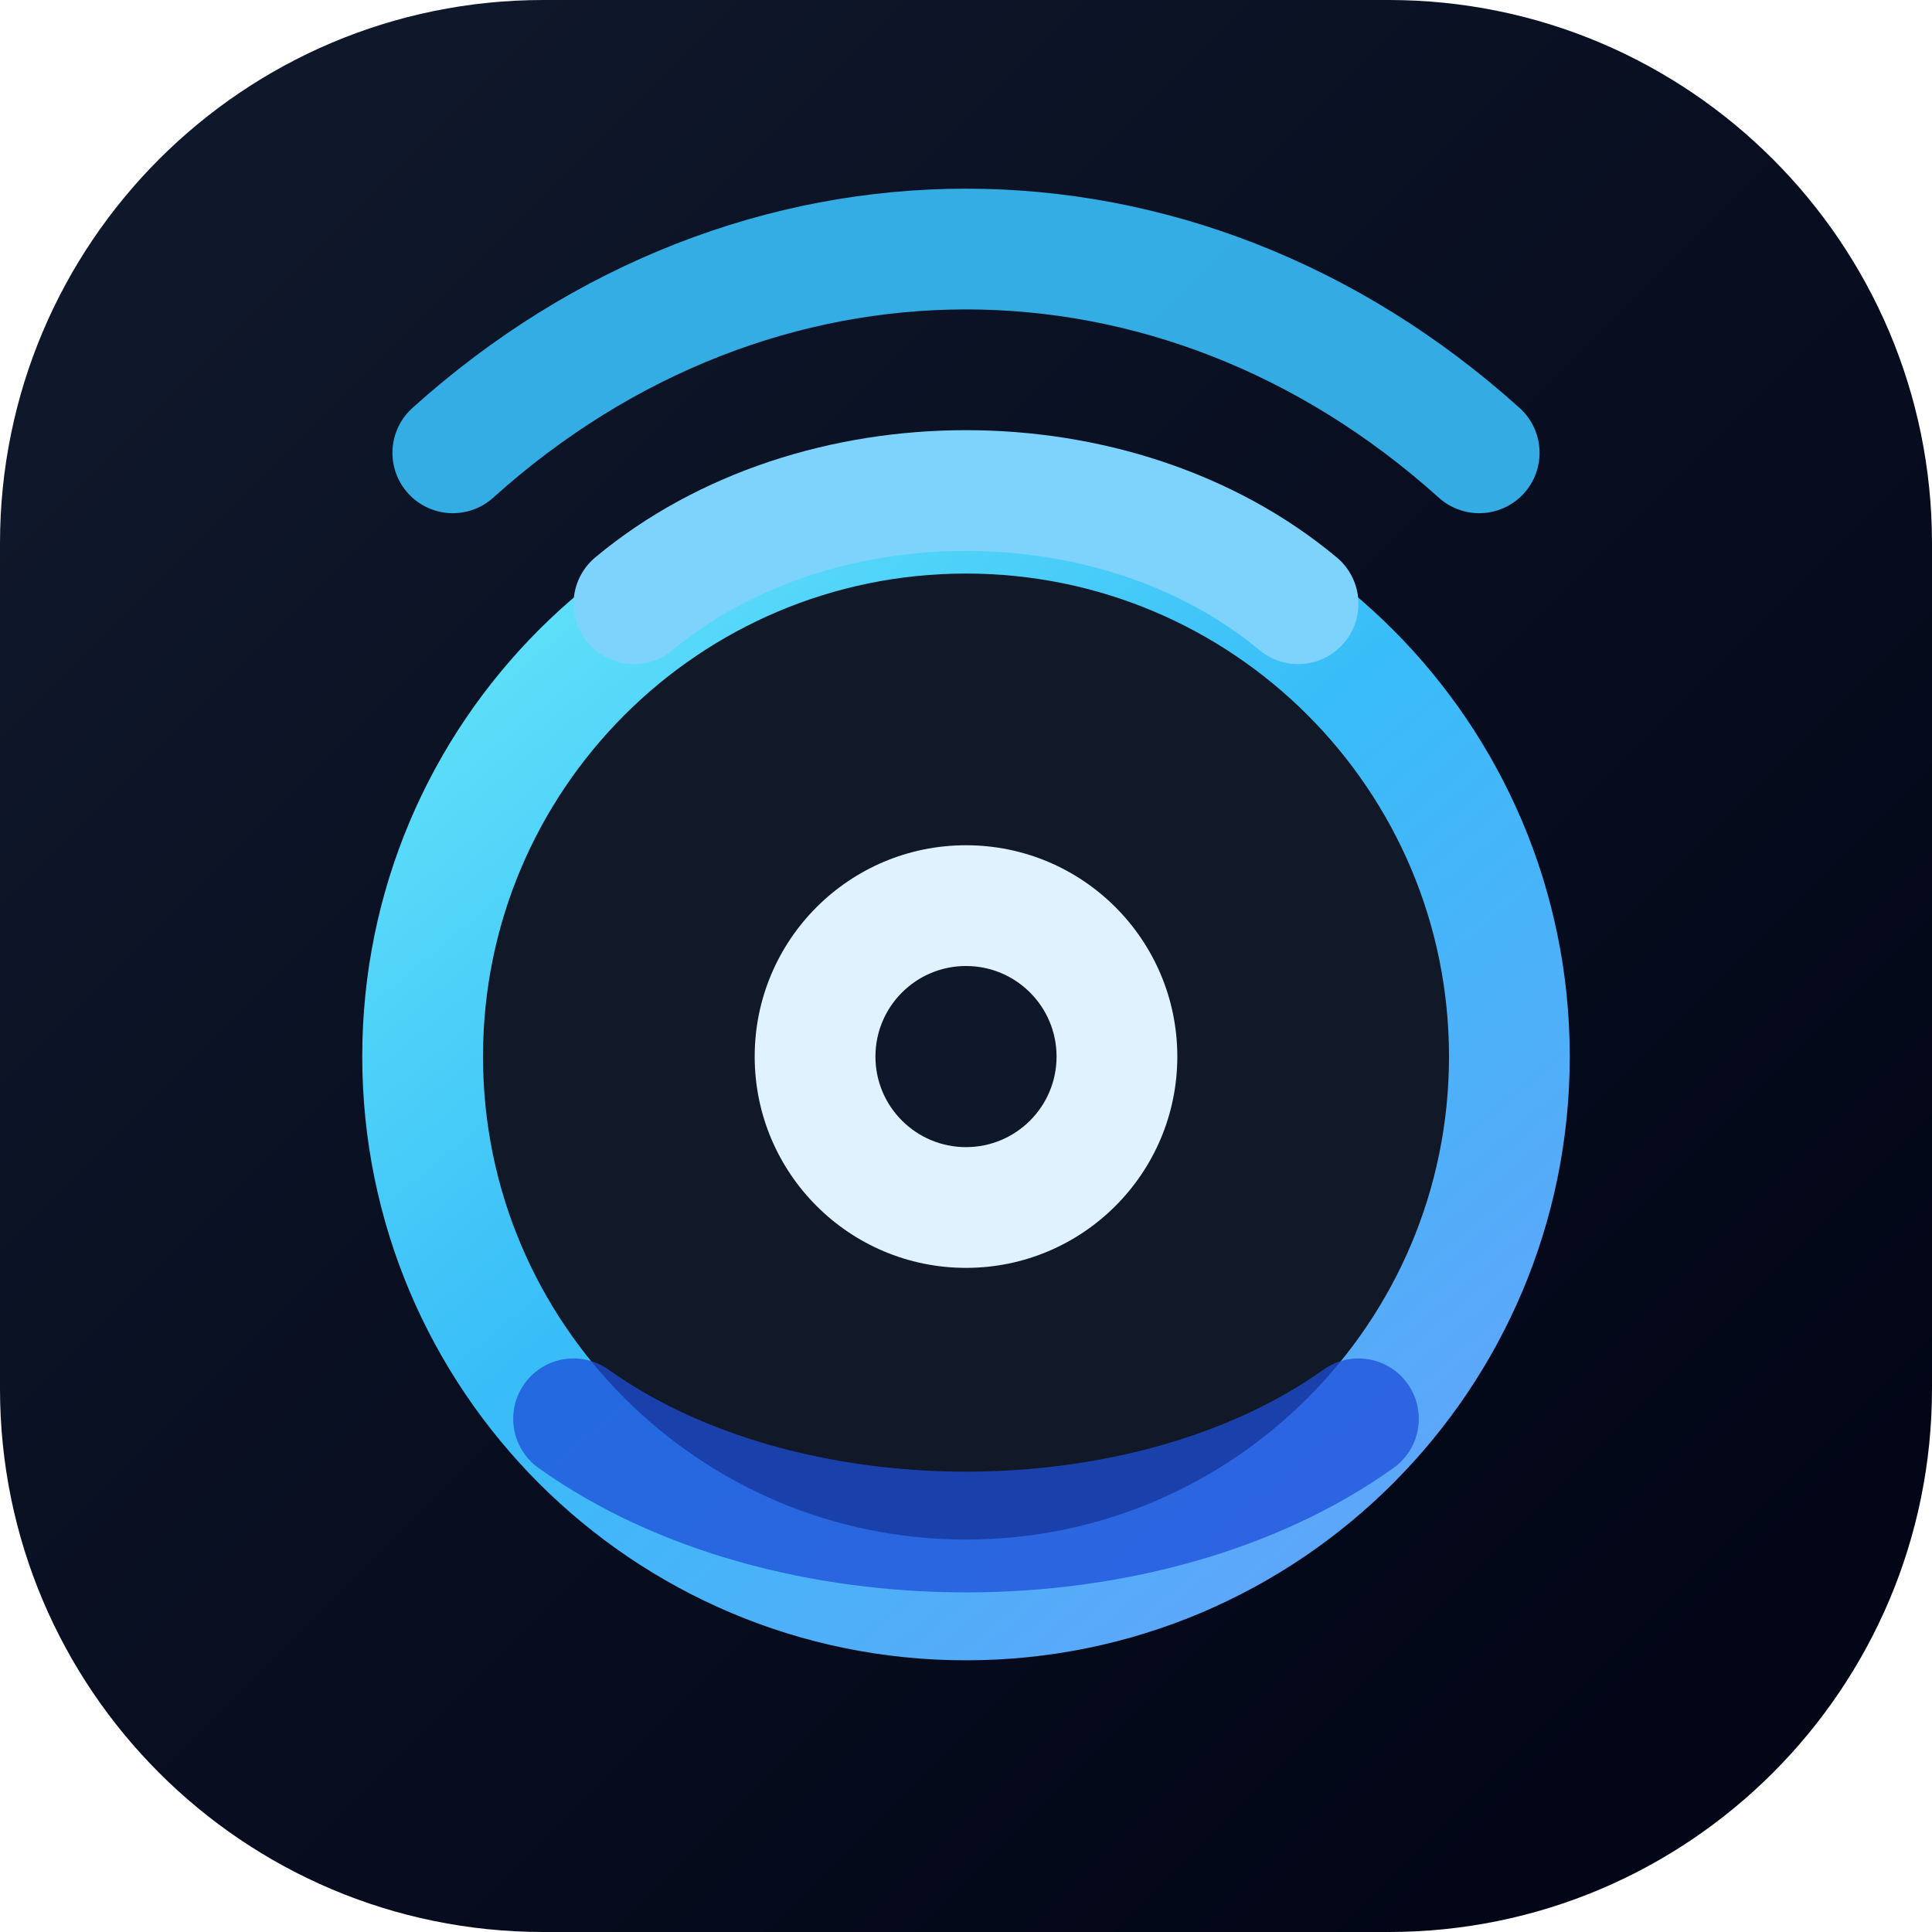
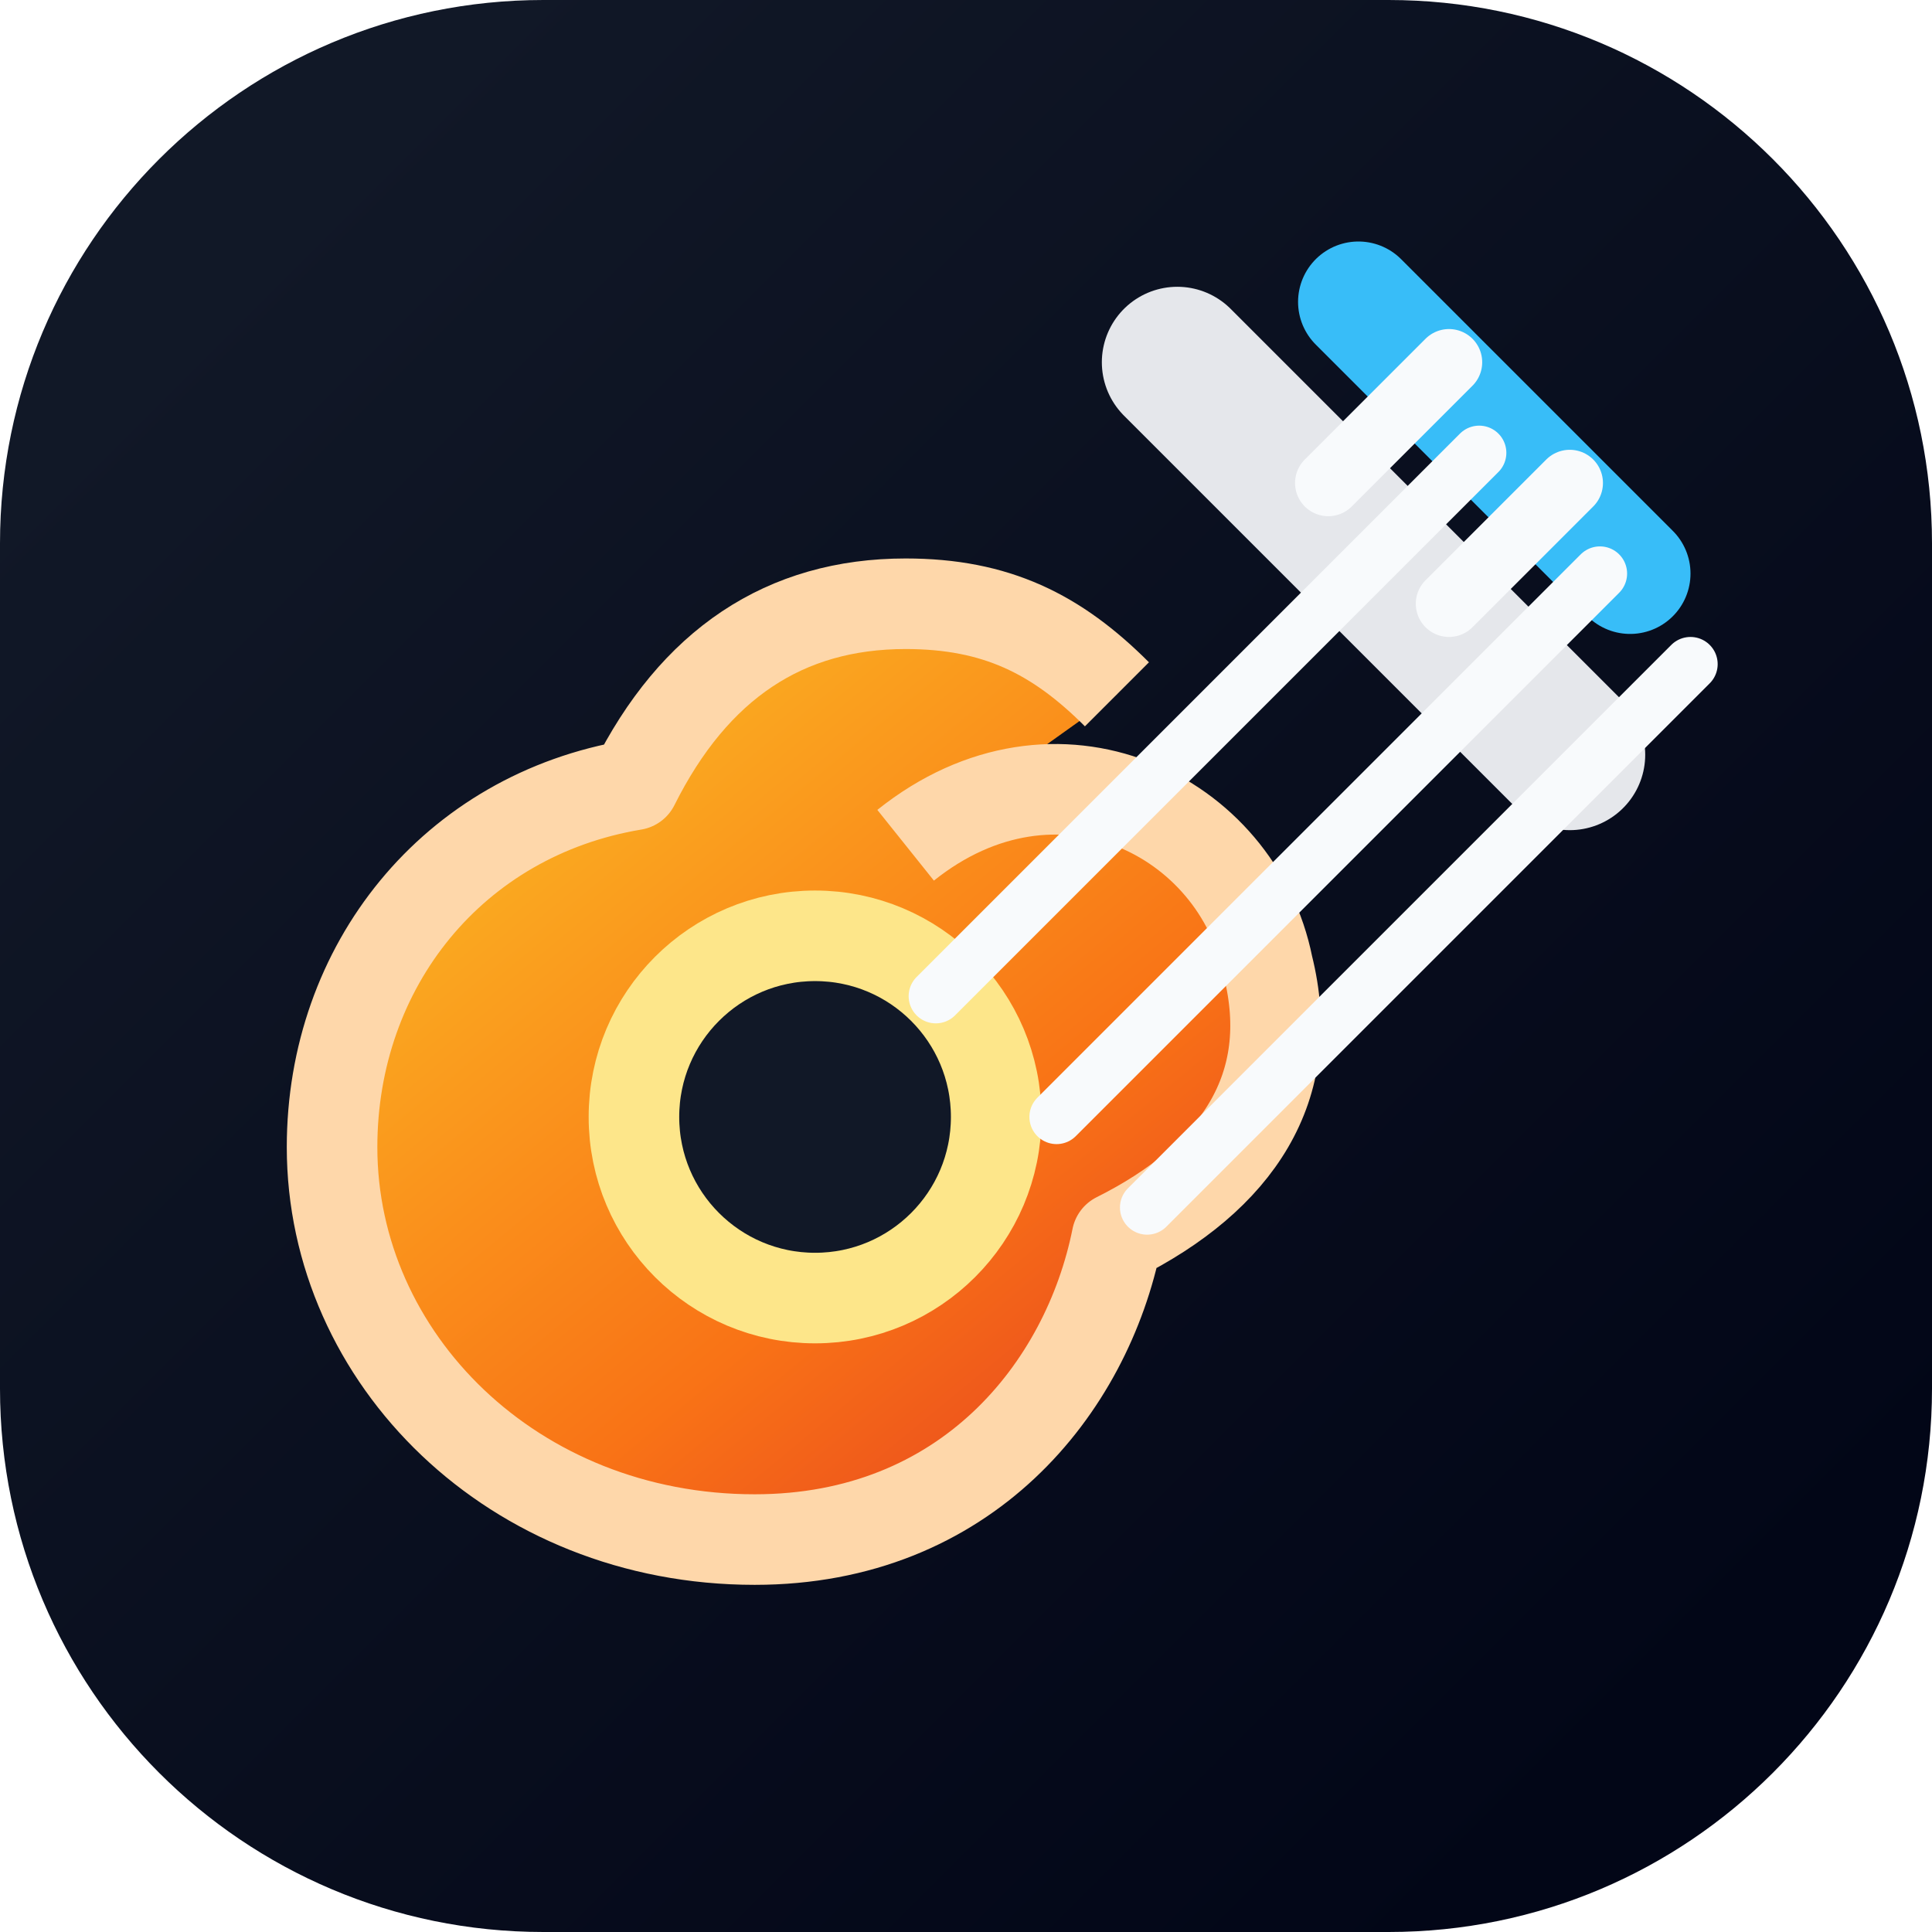
<svg xmlns="http://www.w3.org/2000/svg" viewBox="0 0 64 64">
  <defs>
    <linearGradient id="bg" x1="8" y1="8" x2="56" y2="56" gradientUnits="userSpaceOnUse">
-       <stop stop-color="#0f172a" />
+       <stop stop-color="#111827" />
      <stop offset="1" stop-color="#020617" />
    </linearGradient>
-     <linearGradient id="ring" x1="18" y1="14" x2="48" y2="50" gradientUnits="userSpaceOnUse">
-       <stop stop-color="#67e8f9" />
-       <stop offset="0.5" stop-color="#38bdf8" />
-       <stop offset="1" stop-color="#60a5fa" />
+     <linearGradient id="body" x1="15" y1="21" x2="43" y2="55" gradientUnits="userSpaceOnUse">
+       <stop stop-color="#fbbf24" />
+       <stop offset="0.55" stop-color="#f97316" />
+       <stop offset="1" stop-color="#dc2626" />
    </linearGradient>
  </defs>
  <rect width="64" height="64" rx="18" fill="url(#bg)" />
-   <circle cx="32" cy="35" r="18" fill="#111827" stroke="url(#ring)" stroke-width="4" />
-   <circle cx="32" cy="35" r="7" fill="#e0f2fe" />
-   <circle cx="32" cy="35" r="3" fill="#0f172a" />
-   <path d="M21 20c6-5 16-5 22 0" fill="none" stroke="#7dd3fc" stroke-width="4" stroke-linecap="round" />
-   <path d="M15 15c10-9 24-9 34 0" fill="none" stroke="#38bdf8" stroke-width="4" stroke-linecap="round" opacity="0.9" />
-   <path d="M19 47c7 5 19 5 26 0" fill="none" stroke="#1d4ed8" stroke-width="4" stroke-linecap="round" opacity="0.75" />
+   <path d="M39 12l13 13" stroke="#e5e7eb" stroke-width="5" stroke-linecap="round" />
+   <path d="M45 10l9 9" stroke="#38bdf8" stroke-width="4" stroke-linecap="round" />
+   <path d="M30 28c5-4 11-1 12 4 1 4-1 7-5 9-1 5-5 10-12 10-8 0-14-6-14-13 0-6 4-11 10-12 2-4 5-6 9-6 3 0 5 1 7 3" fill="url(#body)" />
+   <path d="M30 28c5-4 11-1 12 4 1 4-1 7-5 9-1 5-5 10-12 10-8 0-14-6-14-13 0-6 4-11 10-12 2-4 5-6 9-6 3 0 5 1 7 3" fill="none" stroke="#fed7aa" stroke-width="3" stroke-linejoin="round" />
+   <circle cx="27" cy="37" r="6" fill="#111827" stroke="#fde68a" stroke-width="3" />
+   <path d="M31 33l18-18M35 37l18-18M38 40l18-18" stroke="#f8fafc" stroke-width="1.8" stroke-linecap="round" />
+   <path d="M44 16l4-4M48 20l4-4" stroke="#f8fafc" stroke-width="2.2" stroke-linecap="round" />
</svg>
